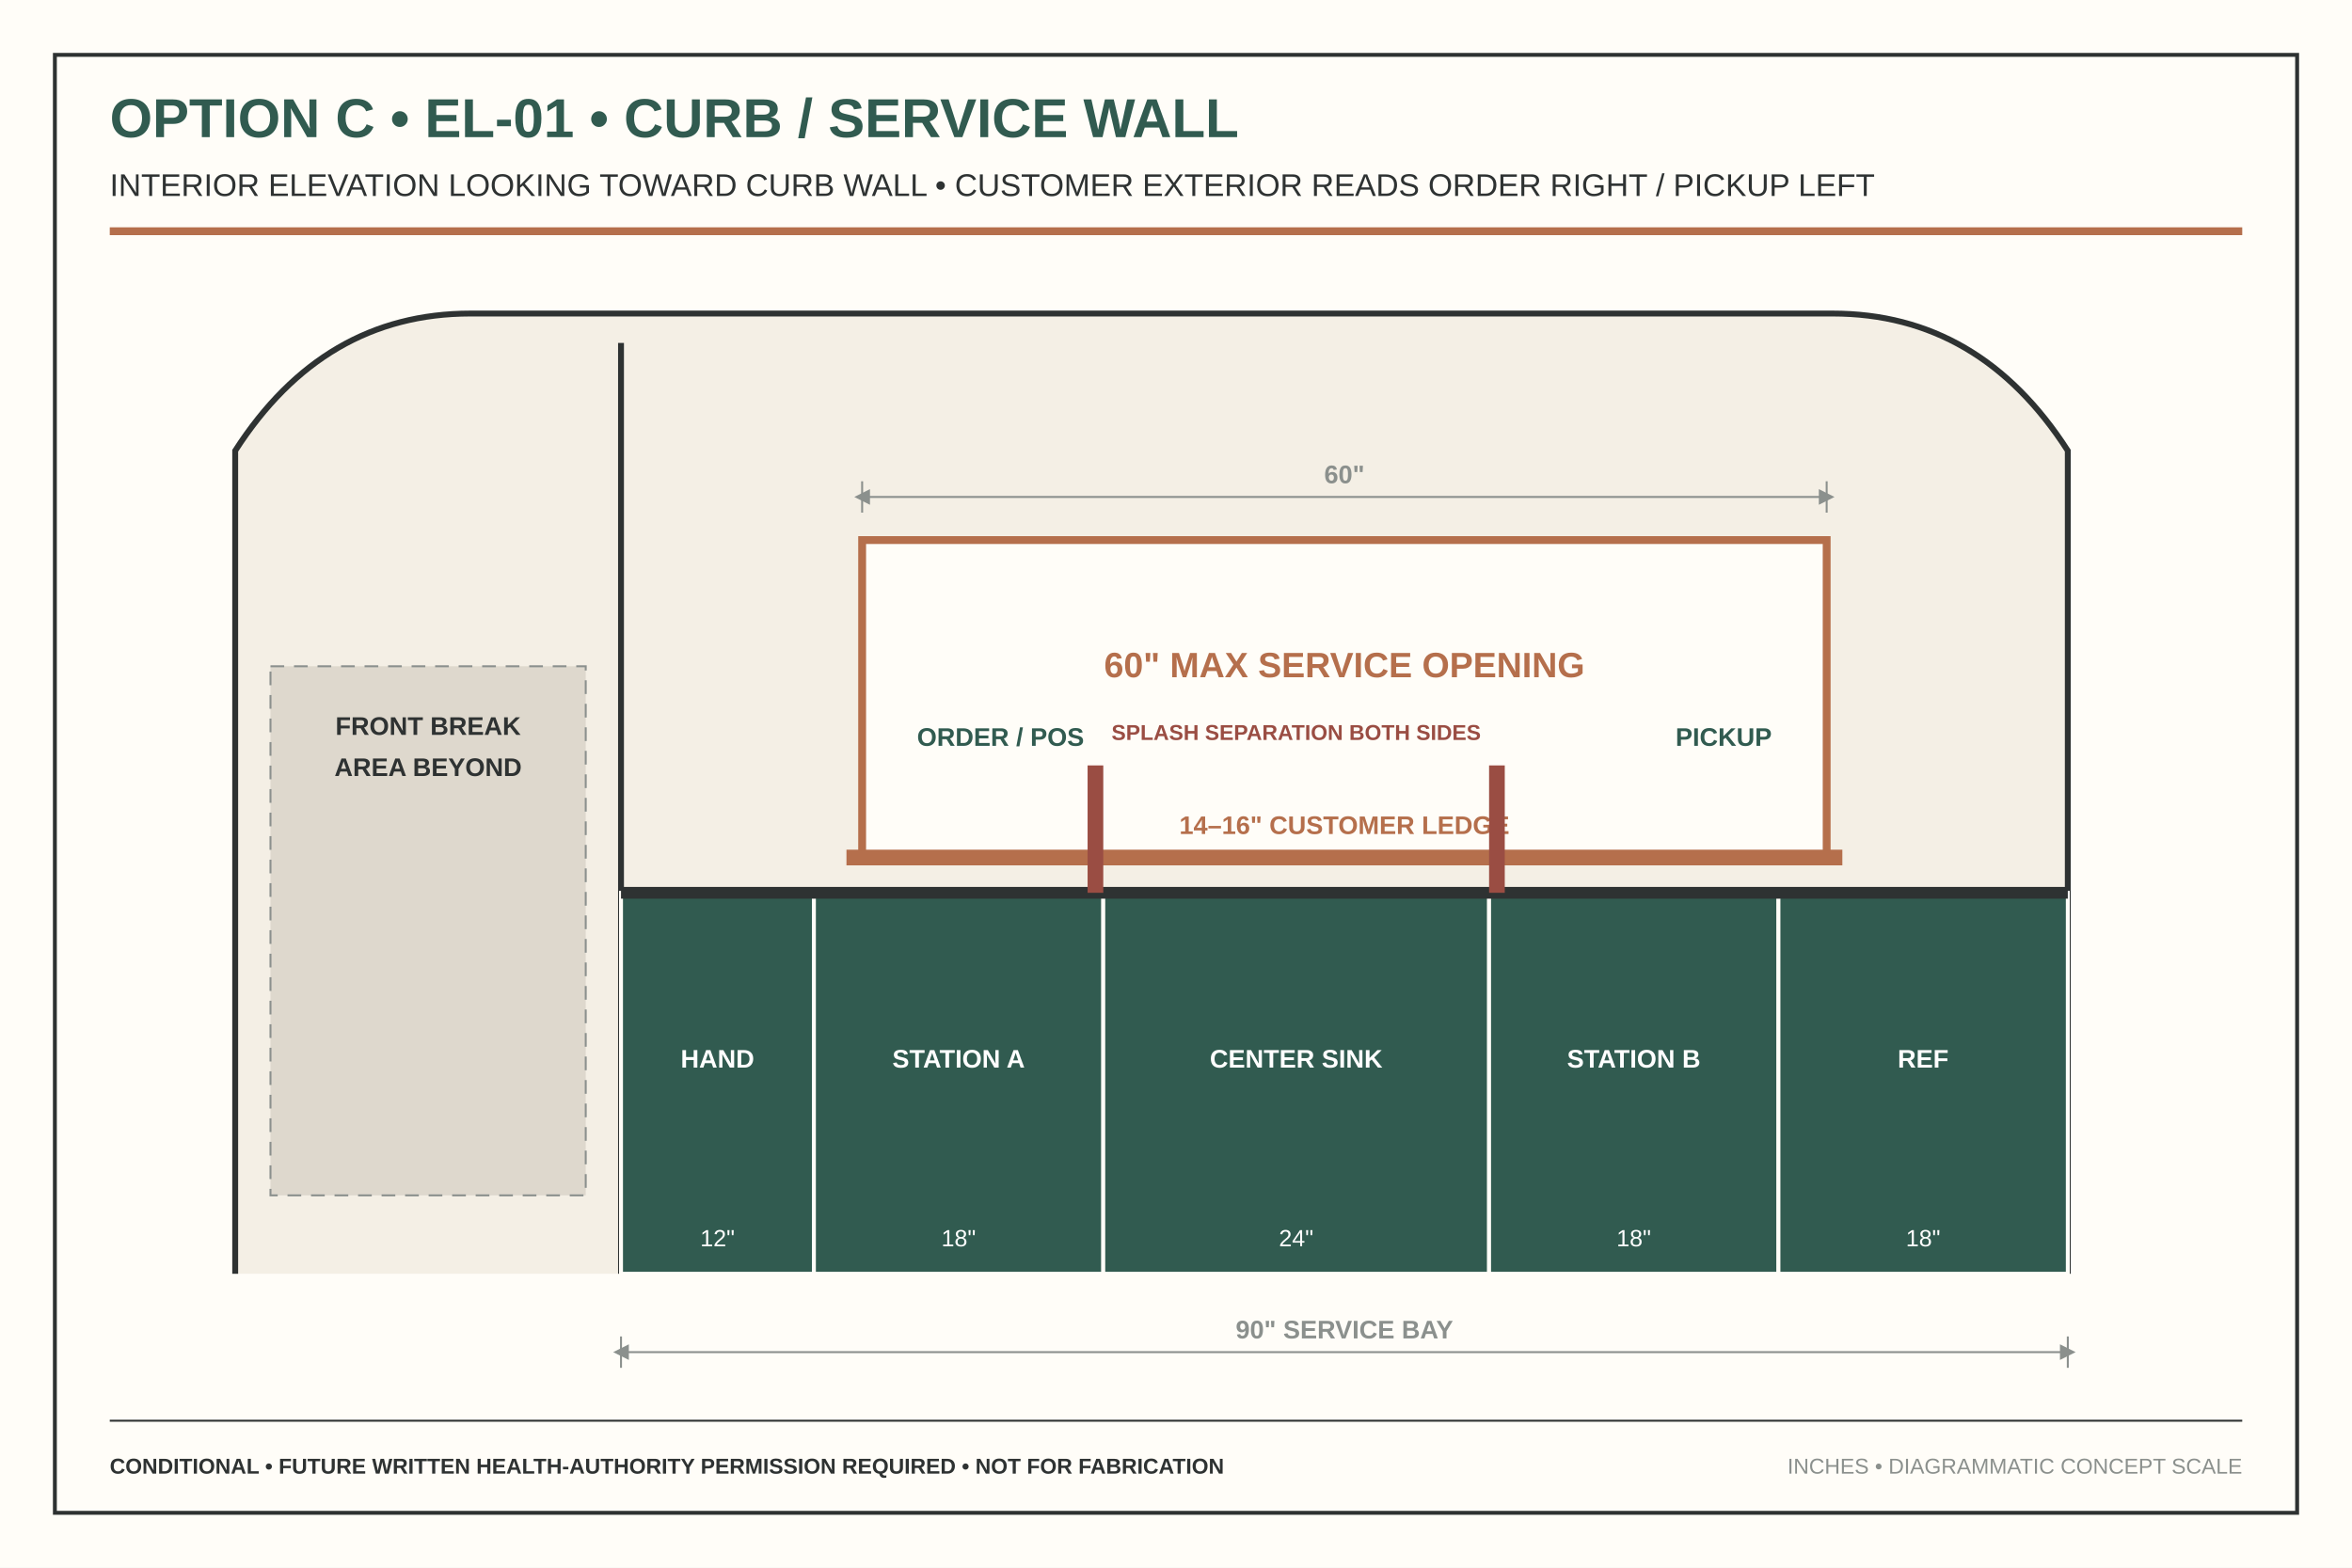
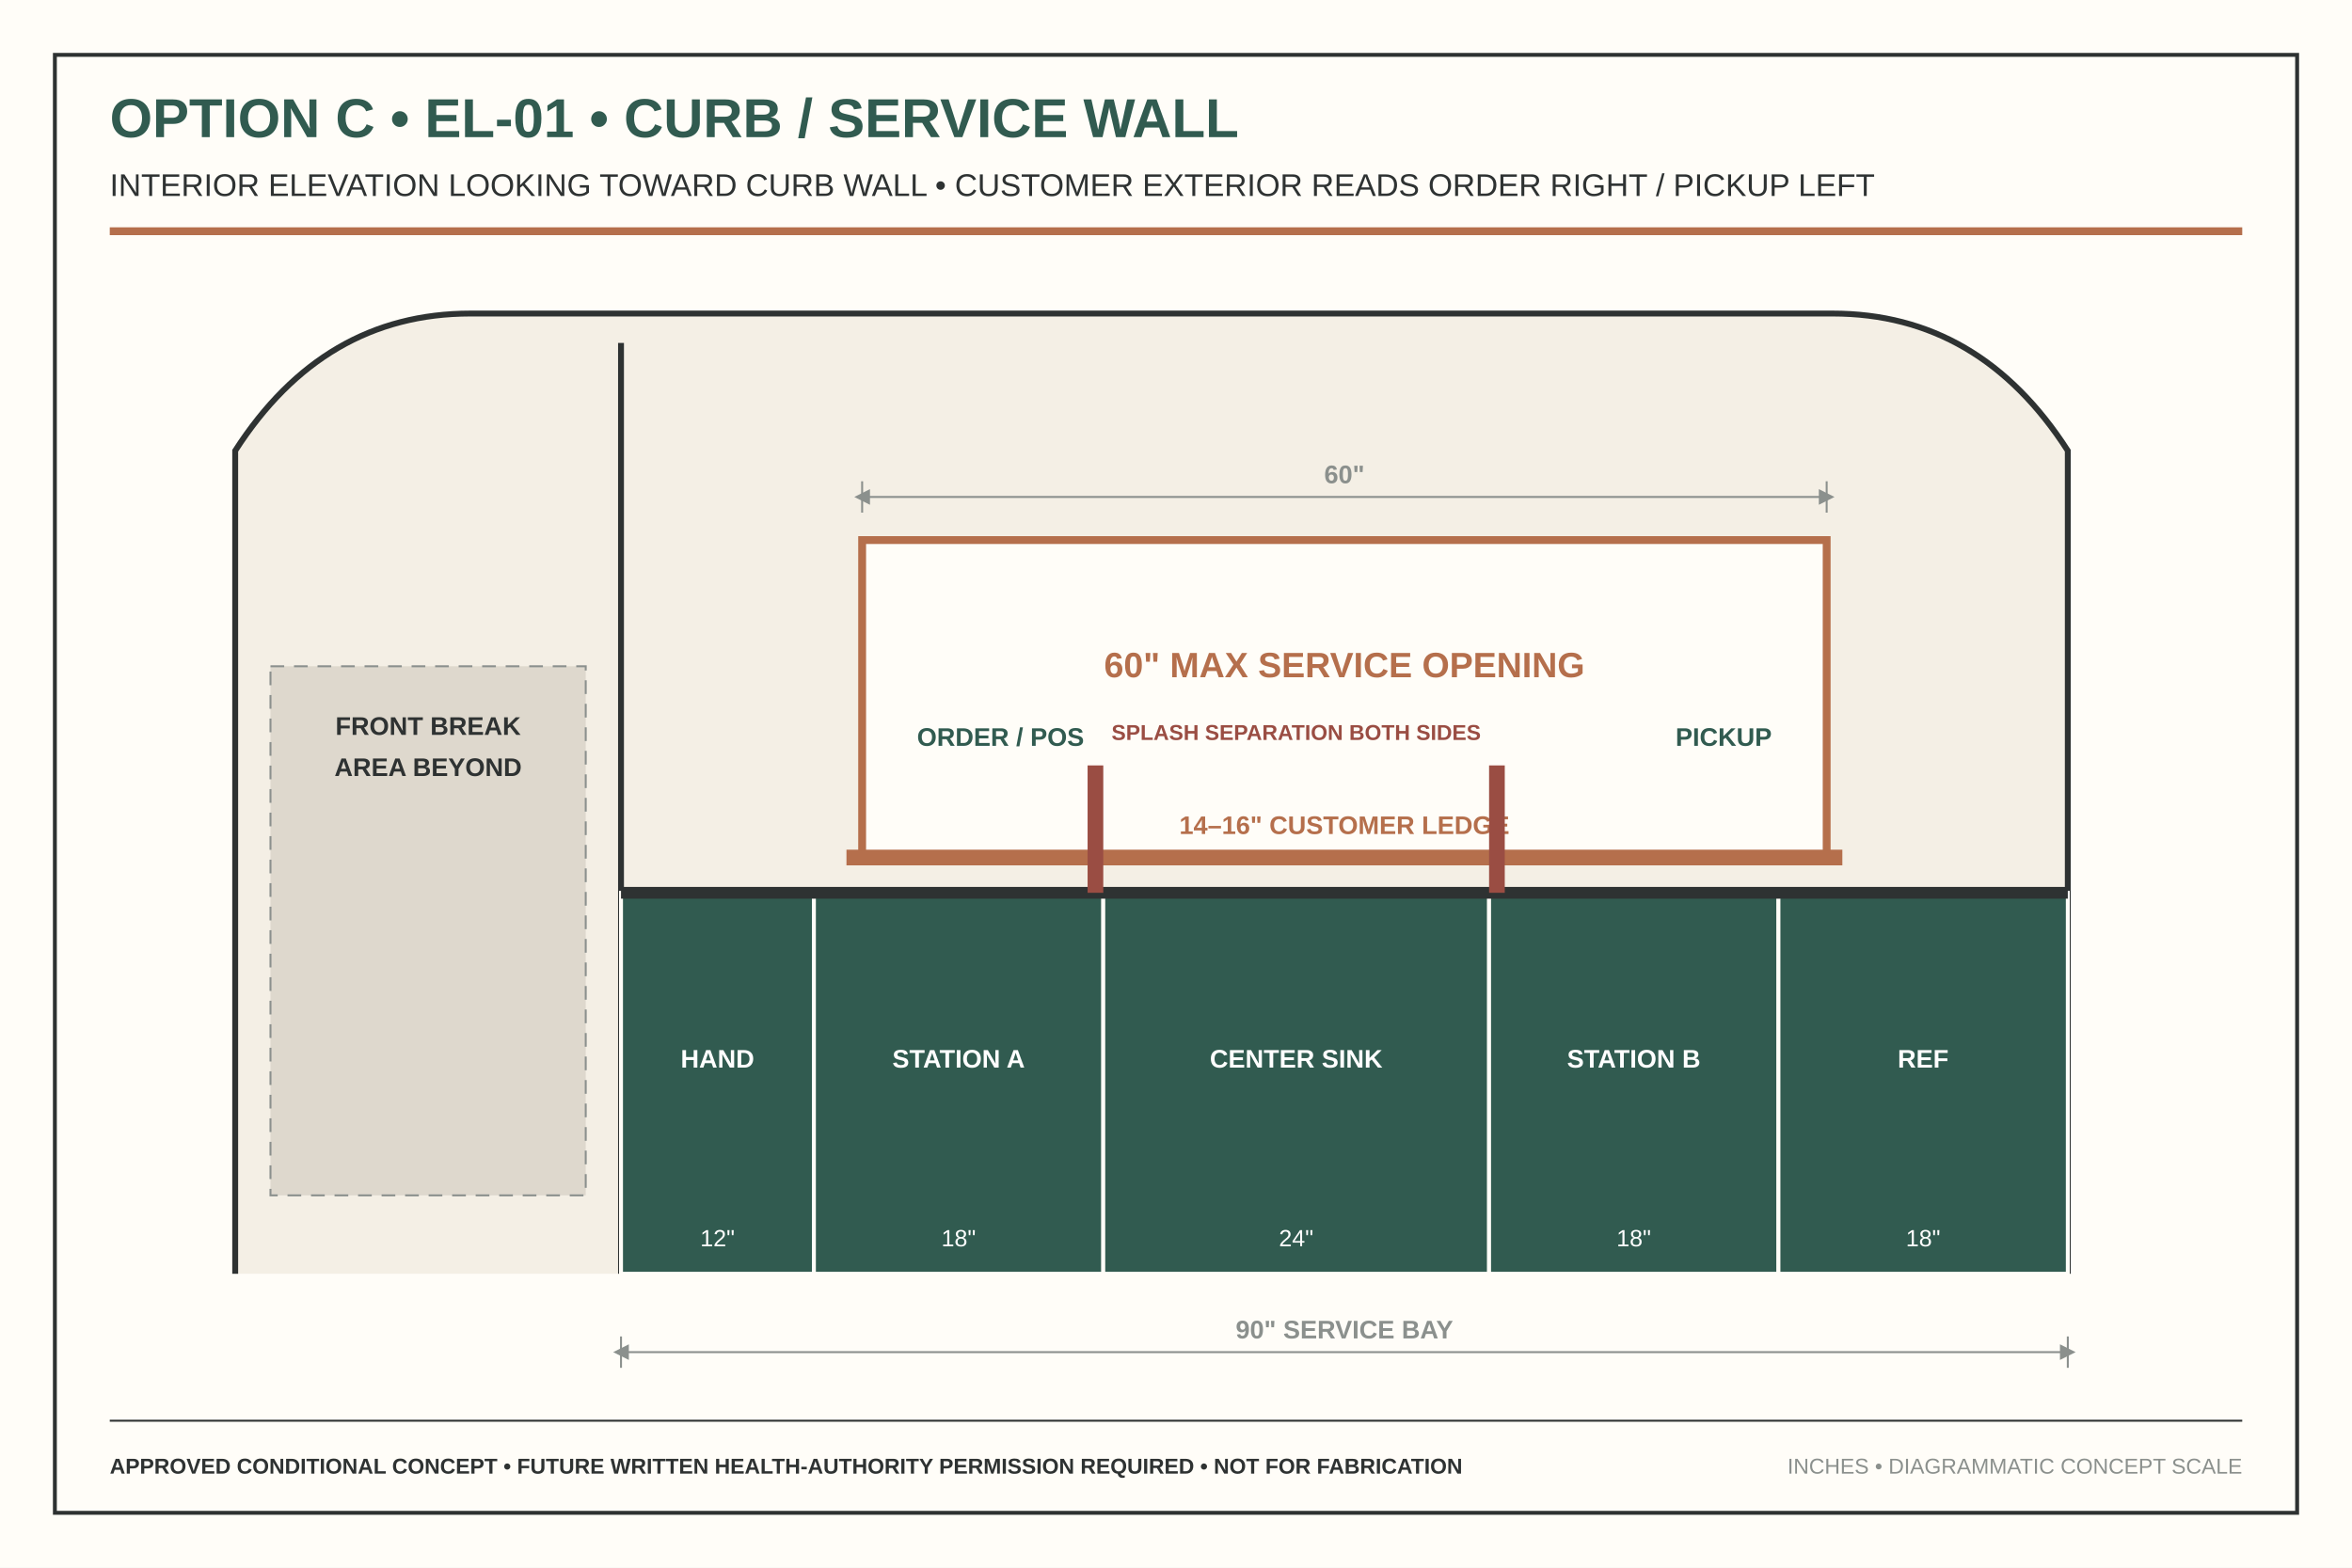
<svg xmlns="http://www.w3.org/2000/svg" width="1200" height="800" viewBox="0 0 1200 800" role="img" aria-labelledby="title desc">
  <rect width="1200" height="800" fill="#FFFDF8" />
  <rect x="28" y="28" width="1144" height="744" fill="none" stroke="#2E3232" stroke-width="2" />
  <text x="56" y="70" font-family="Arial,Helvetica,sans-serif" font-size="28" text-anchor="start" font-weight="700" fill="#315B50">OPTION C • EL-01 • CURB / SERVICE WALL</text>
  <text x="56" y="100" font-family="Arial,Helvetica,sans-serif" font-size="16" text-anchor="start" font-weight="400" fill="#2E3232">INTERIOR ELEVATION LOOKING TOWARD CURB WALL • CUSTOMER EXTERIOR READS ORDER RIGHT / PICKUP LEFT</text>
  <line x1="56" y1="118" x2="1144" y2="118" stroke="#B56F4C" stroke-width="4" />
  <defs>
    <marker id="arrow" markerWidth="8" markerHeight="8" refX="4" refY="4" orient="auto-start-reverse">
      <path d="M0,0 L8,4 L0,8 z" fill="#8B908D" />
    </marker>
    <pattern id="hatch" width="10" height="10" patternUnits="userSpaceOnUse" patternTransform="rotate(45)">
      <line x1="0" y1="0" x2="0" y2="10" stroke="#8B908D" stroke-width="2" />
    </pattern>
  </defs>
  <path d="M 120 650 L 120 230 Q 165 160 240 160 L 935 160 Q 1010 160 1055 230 L 1055 650" fill="#F4EFE5" stroke="#2E3232" stroke-width="3" />
  <rect x="138" y="340" width="160.842" height="270" fill="#DED8CD" stroke="#8B908D" stroke-width="1" stroke-dasharray="7 5" />
  <text x="218.421" y="375" font-family="Arial,Helvetica,sans-serif" font-size="13" text-anchor="middle" font-weight="700" fill="#2E3232">FRONT BREAK</text>
  <text x="218.421" y="396" font-family="Arial,Helvetica,sans-serif" font-size="13" text-anchor="middle" font-weight="700" fill="#2E3232">AREA BEYOND</text>
  <line x1="316.842" y1="175" x2="316.842" y2="650" stroke="#2E3232" stroke-width="3" />
  <rect x="439.868" y="275.6" width="492.105" height="162" fill="#FFFDF8" stroke="#B56F4C" stroke-width="4" />
  <text x="685.921" y="345.6" font-family="Arial,Helvetica,sans-serif" font-size="18" text-anchor="middle" font-weight="700" fill="#B56F4C">60" MAX SERVICE OPENING</text>
  <line x1="431.868" y1="437.6" x2="939.974" y2="437.6" stroke="#B56F4C" stroke-width="8" />
  <text x="685.921" y="425.6" font-family="Arial,Helvetica,sans-serif" font-size="13" text-anchor="middle" font-weight="700" fill="#B56F4C">14–16" CUSTOMER LEDGE</text>
  <text x="467.868" y="380.6" font-family="Arial,Helvetica,sans-serif" font-size="13" text-anchor="start" font-weight="700" fill="#315B50">ORDER / POS</text>
  <text x="903.974" y="380.6" font-family="Arial,Helvetica,sans-serif" font-size="13" text-anchor="end" font-weight="700" fill="#315B50">PICKUP</text>
  <rect x="316.842" y="455.6" width="98.421" height="194.4" fill="#315B50" stroke="#FFFDF8" stroke-width="2" />
  <text x="366.053" y="544.8" font-family="Arial,Helvetica,sans-serif" font-size="13" text-anchor="middle" font-weight="700" fill="#FFFFFF">HAND</text>
  <text x="366.053" y="636" font-family="Arial,Helvetica,sans-serif" font-size="12" text-anchor="middle" font-weight="400" fill="#FFFFFF">12"</text>
  <rect x="415.263" y="455.6" width="147.632" height="194.4" fill="#315B50" stroke="#FFFDF8" stroke-width="2" />
  <text x="489.079" y="544.8" font-family="Arial,Helvetica,sans-serif" font-size="13" text-anchor="middle" font-weight="700" fill="#FFFFFF">STATION A</text>
  <text x="489.079" y="636" font-family="Arial,Helvetica,sans-serif" font-size="12" text-anchor="middle" font-weight="400" fill="#FFFFFF">18"</text>
  <rect x="562.895" y="455.6" width="196.842" height="194.4" fill="#315B50" stroke="#FFFDF8" stroke-width="2" />
  <text x="661.316" y="544.8" font-family="Arial,Helvetica,sans-serif" font-size="13" text-anchor="middle" font-weight="700" fill="#FFFFFF">CENTER SINK</text>
  <text x="661.316" y="636" font-family="Arial,Helvetica,sans-serif" font-size="12" text-anchor="middle" font-weight="400" fill="#FFFFFF">24"</text>
  <rect x="759.737" y="455.6" width="147.632" height="194.4" fill="#315B50" stroke="#FFFDF8" stroke-width="2" />
  <text x="833.553" y="544.8" font-family="Arial,Helvetica,sans-serif" font-size="13" text-anchor="middle" font-weight="700" fill="#FFFFFF">STATION B</text>
  <text x="833.553" y="636" font-family="Arial,Helvetica,sans-serif" font-size="12" text-anchor="middle" font-weight="400" fill="#FFFFFF">18"</text>
  <rect x="907.368" y="455.6" width="147.632" height="194.4" fill="#315B50" stroke="#FFFDF8" stroke-width="2" />
  <text x="981.184" y="544.8" font-family="Arial,Helvetica,sans-serif" font-size="13" text-anchor="middle" font-weight="700" fill="#FFFFFF">REF</text>
  <text x="981.184" y="636" font-family="Arial,Helvetica,sans-serif" font-size="12" text-anchor="middle" font-weight="400" fill="#FFFFFF">18"</text>
  <line x1="316.842" y1="455.6" x2="1055" y2="455.6" stroke="#2E3232" stroke-width="6" />
  <rect x="554.895" y="390.6" width="8" height="65" fill="#9A4D43" stroke="#9A4D43" stroke-width="0" />
  <rect x="759.737" y="390.6" width="8" height="65" fill="#9A4D43" stroke="#9A4D43" stroke-width="0" />
  <text x="661.316" y="377.6" font-family="Arial,Helvetica,sans-serif" font-size="11" text-anchor="middle" font-weight="700" fill="#9A4D43">SPLASH SEPARATION BOTH SIDES</text>
  <line x1="316.842" y1="690" x2="1055" y2="690" stroke="#8B908D" stroke-width="1" marker-start="url(#arrow)" marker-end="url(#arrow)" />
  <line x1="316.842" y1="682" x2="316.842" y2="698" stroke="#8B908D" stroke-width="1" />
  <line x1="1055" y1="682" x2="1055" y2="698" stroke="#8B908D" stroke-width="1" />
  <text x="685.921" y="683" font-family="Arial,Helvetica,sans-serif" font-size="13" text-anchor="middle" font-weight="700" fill="#8B908D">90" SERVICE BAY</text>
  <line x1="439.868" y1="253.6" x2="931.974" y2="253.6" stroke="#8B908D" stroke-width="1" marker-start="url(#arrow)" marker-end="url(#arrow)" />
  <line x1="439.868" y1="245.6" x2="439.868" y2="261.6" stroke="#8B908D" stroke-width="1" />
  <line x1="931.974" y1="245.6" x2="931.974" y2="261.6" stroke="#8B908D" stroke-width="1" />
  <text x="685.921" y="246.6" font-family="Arial,Helvetica,sans-serif" font-size="13" text-anchor="middle" font-weight="700" fill="#8B908D">60"</text>
  <line x1="56" y1="725" x2="1144" y2="725" stroke="#2E3232" stroke-width="1" />
-   <text x="56" y="752" font-family="Arial,Helvetica,sans-serif" font-size="11" text-anchor="start" font-weight="700" fill="#2E3232">CONDITIONAL • FUTURE WRITTEN HEALTH-AUTHORITY PERMISSION REQUIRED • NOT FOR FABRICATION</text>
+   <text x="56" y="752" font-family="Arial,Helvetica,sans-serif" font-size="11" text-anchor="start" font-weight="700" fill="#2E3232">APPROVED CONDITIONAL CONCEPT • FUTURE WRITTEN HEALTH-AUTHORITY PERMISSION REQUIRED • NOT FOR FABRICATION</text>
  <text x="1144" y="752" font-family="Arial,Helvetica,sans-serif" font-size="11" text-anchor="end" font-weight="400" fill="#8B908D">INCHES • DIAGRAMMATIC CONCEPT SCALE</text>
</svg>
